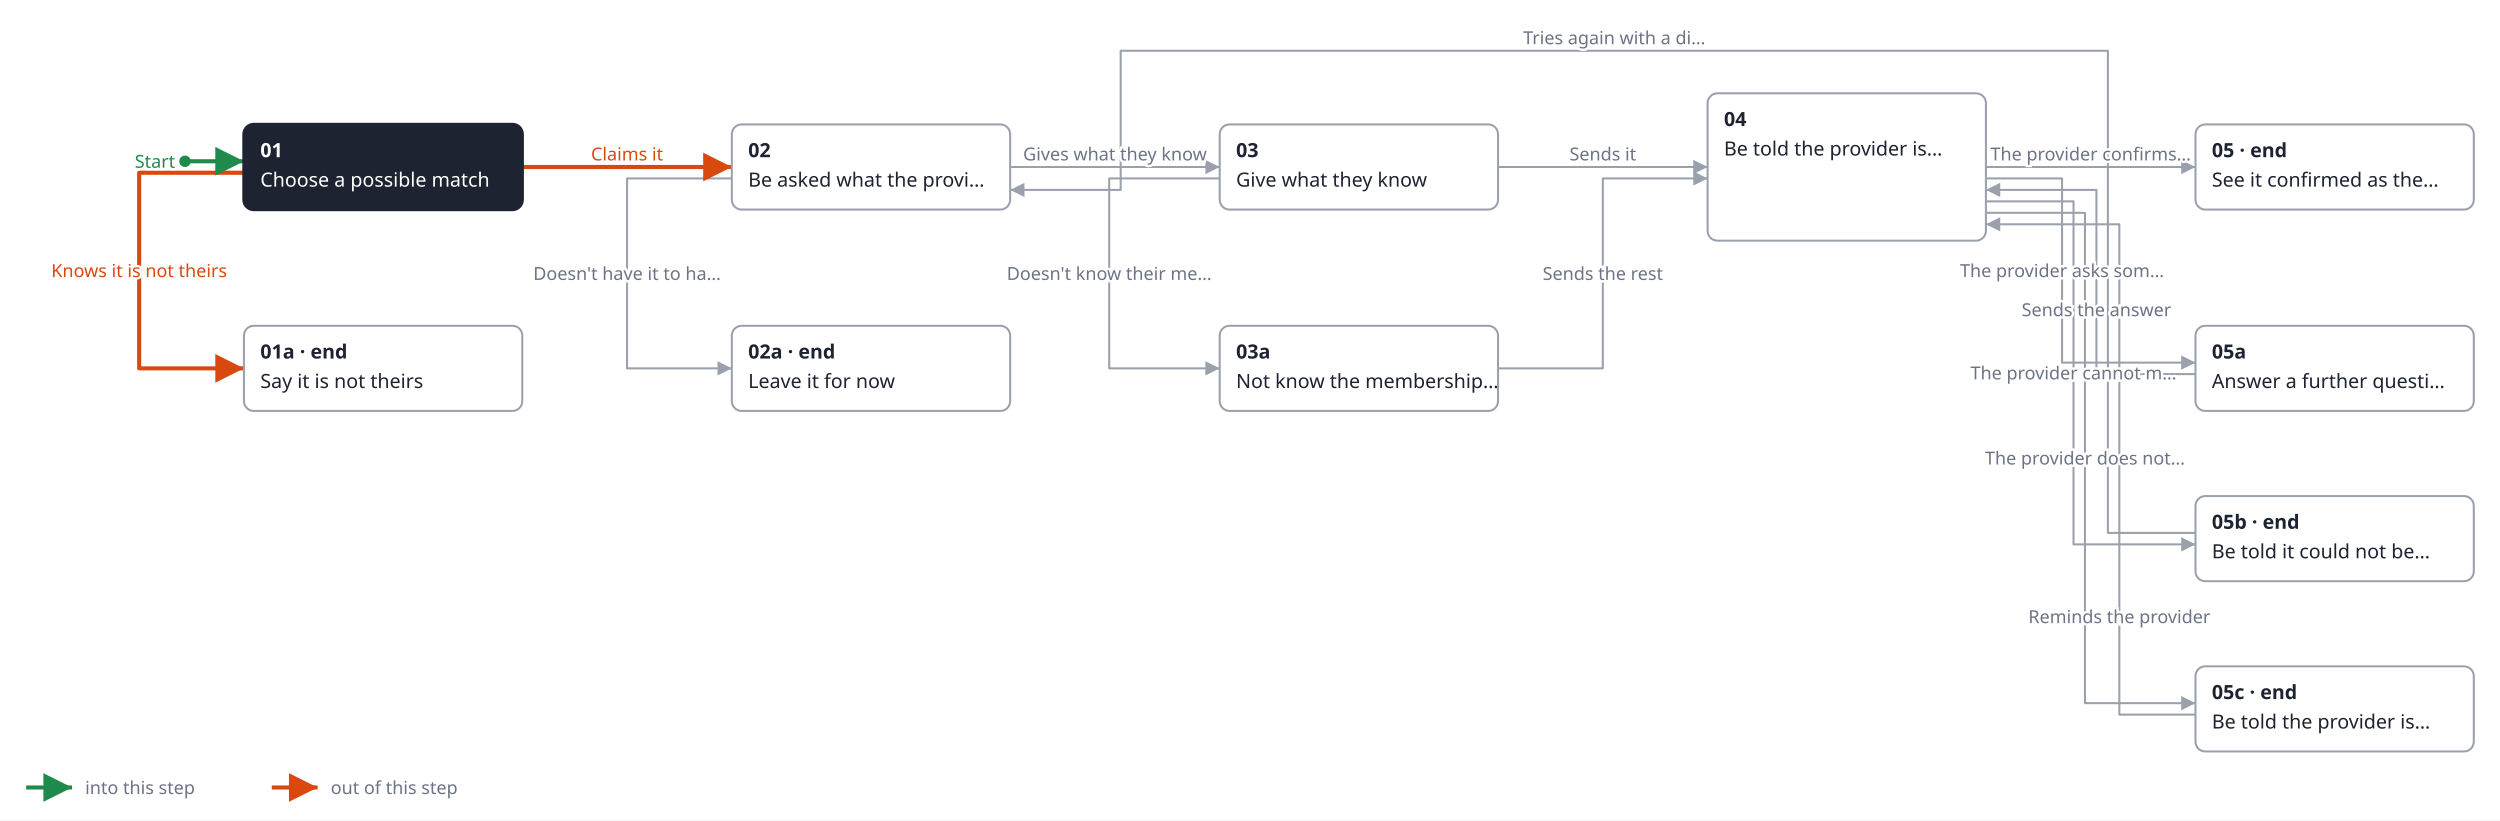
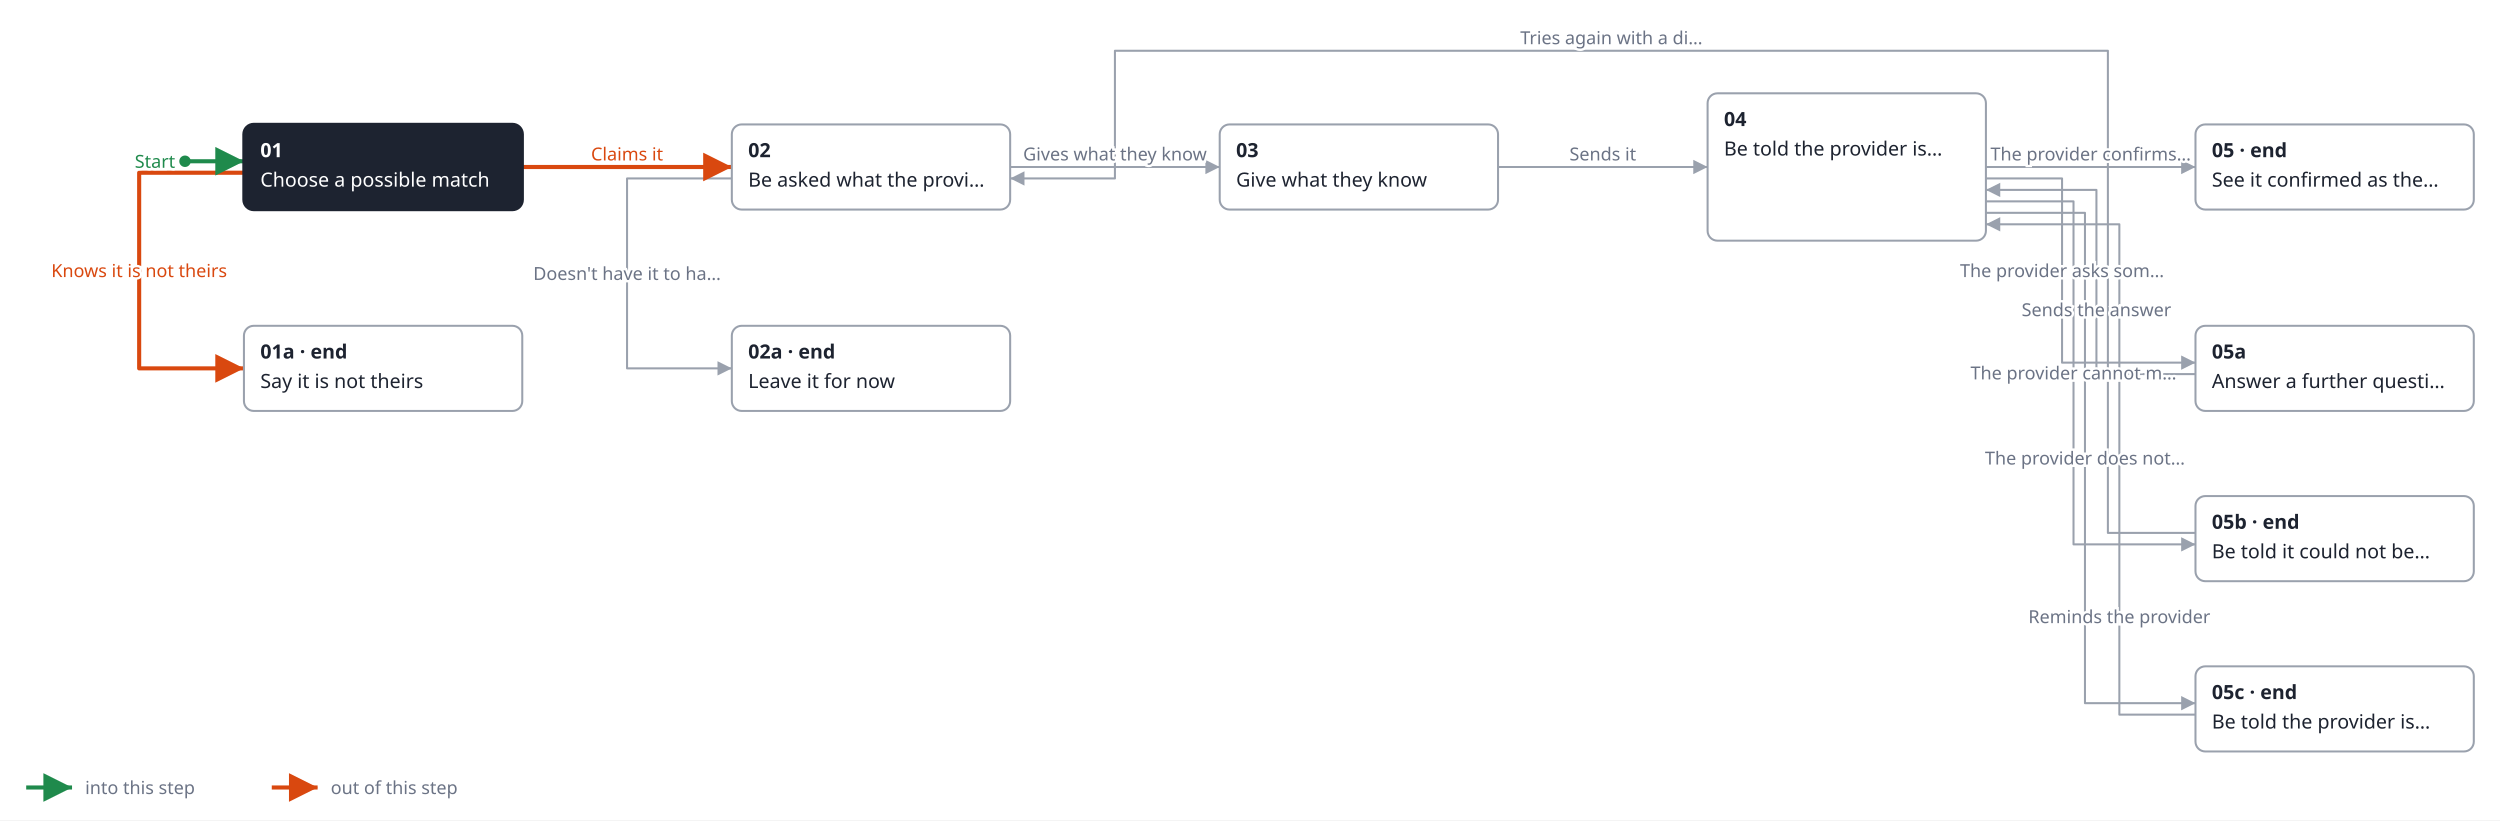
<svg xmlns="http://www.w3.org/2000/svg" width="1527" height="501" viewBox="0 0 1527 501" font-family="sans-serif">
  <defs>
    <marker id="arrow-in" viewBox="0 0 10 10" refX="10" refY="5" markerWidth="7" markerHeight="7" orient="auto-start-reverse">
      <path d="M0,0 L10,5 L0,10 z" fill="#1f8a4c" />
    </marker>
    <marker id="arrow-out" viewBox="0 0 10 10" refX="10" refY="5" markerWidth="7" markerHeight="7" orient="auto-start-reverse">
      <path d="M0,0 L10,5 L0,10 z" fill="#d9480f" />
    </marker>
    <marker id="arrow-line" viewBox="0 0 10 10" refX="10" refY="5" markerWidth="7" markerHeight="7" orient="auto-start-reverse">
      <path d="M0,0 L10,5 L0,10 z" fill="#9aa1ad" />
    </marker>
  </defs>
  <rect width="1527" height="501" fill="#ffffff" />
  <g transform="translate(21,5)">
    <path d="M596,97 L724,97" fill="none" stroke="#9aa1ad" stroke-width="1.25" stroke-linejoin="round" marker-end="url(#arrow-line)" />
    <path d="M426,104 L362,104 L362,220 L426,220" fill="none" stroke="#9aa1ad" stroke-width="1.25" stroke-linejoin="round" marker-end="url(#arrow-line)" />
    <path d="M894,97 L1022,97" fill="none" stroke="#9aa1ad" stroke-width="1.25" stroke-linejoin="round" marker-end="url(#arrow-line)" />
-     <path d="M724,104 L656.5,104 L656.5,220 L724,220" fill="none" stroke="#9aa1ad" stroke-width="1.25" stroke-linejoin="round" marker-end="url(#arrow-line)" />
-     <path d="M894,220 L958,220 L958,104 L1022,104" fill="none" stroke="#9aa1ad" stroke-width="1.25" stroke-linejoin="round" marker-end="url(#arrow-line)" />
    <path d="M1192,97 L1320,97" fill="none" stroke="#9aa1ad" stroke-width="1.25" stroke-linejoin="round" marker-end="url(#arrow-line)" />
    <path d="M1192,104 L1238.5,104 L1238.5,216.5 L1320,216.5" fill="none" stroke="#9aa1ad" stroke-width="1.25" stroke-linejoin="round" marker-end="url(#arrow-line)" />
    <path d="M1192,118 L1245.5,118 L1245.5,327.5 L1320,327.5" fill="none" stroke="#9aa1ad" stroke-width="1.25" stroke-linejoin="round" marker-end="url(#arrow-line)" />
    <path d="M1192,125 L1252.5,125 L1252.5,424.5 L1320,424.5" fill="none" stroke="#9aa1ad" stroke-width="1.25" stroke-linejoin="round" marker-end="url(#arrow-line)" />
    <path d="M1320,223.5 L1259.5,223.5 L1259.5,111 L1192,111" fill="none" stroke="#9aa1ad" stroke-width="1.25" stroke-linejoin="round" marker-end="url(#arrow-line)" />
-     <path d="M1320,320.5 L1266.5,320.5 L1266.5,26 L663.5,26 L663.5,111 L596,111" fill="none" stroke="#9aa1ad" stroke-width="1.25" stroke-linejoin="round" marker-end="url(#arrow-line)" />
+     <path d="M1320,320.5 L1266.5,320.5 L1266.5,26 L660,26 L660,104 L596,104" fill="none" stroke="#9aa1ad" stroke-width="1.25" stroke-linejoin="round" marker-end="url(#arrow-line)" />
    <path d="M1320,431.5 L1273.5,431.5 L1273.5,132 L1192,132" fill="none" stroke="#9aa1ad" stroke-width="1.25" stroke-linejoin="round" marker-end="url(#arrow-line)" />
    <path d="M298,97 L426,97" fill="none" stroke="#d9480f" stroke-width="2.5" stroke-linejoin="round" marker-end="url(#arrow-out)" />
    <path d="M128,100.5 L64,100.5 L64,220 L128,220" fill="none" stroke="#d9480f" stroke-width="2.5" stroke-linejoin="round" marker-end="url(#arrow-out)" />
    <circle cx="92" cy="93.5" r="3.5" fill="#1f8a4c" />
    <path d="M92,93.5 L128,93.5" fill="none" stroke="#1f8a4c" stroke-width="2.5" marker-end="url(#arrow-in)" />
    <rect x="128" y="71" width="170" height="52" rx="6" fill="#1d2330" stroke="#1d2330" stroke-width="2" />
    <text x="138" y="91" font-size="12" font-weight="bold" fill="#ffffff">01</text>
    <text x="138" y="109" font-size="12" fill="#ffffff">Choose a possible match</text>
    <rect x="128" y="194" width="170" height="52" rx="6" fill="#ffffff" stroke="#9aa1ad" stroke-width="1.25" />
    <text x="138" y="214" font-size="12" font-weight="bold" fill="#1d2330">01a · end</text>
    <text x="138" y="232" font-size="12" fill="#1d2330">Say it is not theirs</text>
    <rect x="426" y="71" width="170" height="52" rx="6" fill="#ffffff" stroke="#9aa1ad" stroke-width="1.25" />
    <text x="436" y="91" font-size="12" font-weight="bold" fill="#1d2330">02</text>
    <text x="436" y="109" font-size="12" fill="#1d2330">Be asked what the provi…</text>
    <rect x="426" y="194" width="170" height="52" rx="6" fill="#ffffff" stroke="#9aa1ad" stroke-width="1.25" />
    <text x="436" y="214" font-size="12" font-weight="bold" fill="#1d2330">02a · end</text>
    <text x="436" y="232" font-size="12" fill="#1d2330">Leave it for now</text>
    <rect x="724" y="71" width="170" height="52" rx="6" fill="#ffffff" stroke="#9aa1ad" stroke-width="1.25" />
    <text x="734" y="91" font-size="12" font-weight="bold" fill="#1d2330">03</text>
    <text x="734" y="109" font-size="12" fill="#1d2330">Give what they know</text>
-     <rect x="724" y="194" width="170" height="52" rx="6" fill="#ffffff" stroke="#9aa1ad" stroke-width="1.25" />
-     <text x="734" y="214" font-size="12" font-weight="bold" fill="#1d2330">03a</text>
-     <text x="734" y="232" font-size="12" fill="#1d2330">Not know the membership…</text>
    <rect x="1022" y="52" width="170" height="90" rx="6" fill="#ffffff" stroke="#9aa1ad" stroke-width="1.25" />
    <text x="1032" y="72" font-size="12" font-weight="bold" fill="#1d2330">04</text>
    <text x="1032" y="90" font-size="12" fill="#1d2330">Be told the provider is…</text>
    <rect x="1320" y="71" width="170" height="52" rx="6" fill="#ffffff" stroke="#9aa1ad" stroke-width="1.25" />
    <text x="1330" y="91" font-size="12" font-weight="bold" fill="#1d2330">05 · end</text>
    <text x="1330" y="109" font-size="12" fill="#1d2330">See it confirmed as the…</text>
    <rect x="1320" y="194" width="170" height="52" rx="6" fill="#ffffff" stroke="#9aa1ad" stroke-width="1.25" />
    <text x="1330" y="214" font-size="12" font-weight="bold" fill="#1d2330">05a</text>
    <text x="1330" y="232" font-size="12" fill="#1d2330">Answer a further questi…</text>
    <rect x="1320" y="298" width="170" height="52" rx="6" fill="#ffffff" stroke="#9aa1ad" stroke-width="1.25" />
    <text x="1330" y="318" font-size="12" font-weight="bold" fill="#1d2330">05b · end</text>
    <text x="1330" y="336" font-size="12" fill="#1d2330">Be told it could not be…</text>
    <rect x="1320" y="402" width="170" height="52" rx="6" fill="#ffffff" stroke="#9aa1ad" stroke-width="1.25" />
    <text x="1330" y="422" font-size="12" font-weight="bold" fill="#1d2330">05c · end</text>
    <text x="1330" y="440" font-size="12" fill="#1d2330">Be told the provider is…</text>
    <text x="660" y="93" font-size="11" text-anchor="middle" fill="#6b7385" stroke="#ffffff" stroke-width="3" paint-order="stroke">Gives what they know</text>
    <text x="362" y="166" font-size="11" text-anchor="middle" fill="#6b7385" stroke="#ffffff" stroke-width="3" paint-order="stroke">Doesn't have it to ha…</text>
    <text x="958" y="93" font-size="11" text-anchor="middle" fill="#6b7385" stroke="#ffffff" stroke-width="3" paint-order="stroke">Sends it</text>
-     <text x="656.5" y="166" font-size="11" text-anchor="middle" fill="#6b7385" stroke="#ffffff" stroke-width="3" paint-order="stroke">Doesn't know their me…</text>
-     <text x="958" y="166" font-size="11" text-anchor="middle" fill="#6b7385" stroke="#ffffff" stroke-width="3" paint-order="stroke">Sends the rest</text>
    <text x="1256" y="93" font-size="11" text-anchor="middle" fill="#6b7385" stroke="#ffffff" stroke-width="3" paint-order="stroke">The provider confirms…</text>
    <text x="1238.5" y="164.25" font-size="11" text-anchor="middle" fill="#6b7385" stroke="#ffffff" stroke-width="3" paint-order="stroke">The provider asks som…</text>
    <text x="1245.5" y="226.75" font-size="11" text-anchor="middle" fill="#6b7385" stroke="#ffffff" stroke-width="3" paint-order="stroke">The provider cannot m…</text>
    <text x="1252.5" y="278.75" font-size="11" text-anchor="middle" fill="#6b7385" stroke="#ffffff" stroke-width="3" paint-order="stroke">The provider does not…</text>
    <text x="1259.5" y="188.125" font-size="11" text-anchor="middle" fill="#6b7385" stroke="#ffffff" stroke-width="3" paint-order="stroke">Sends the answer</text>
-     <text x="965" y="22" font-size="11" text-anchor="middle" fill="#6b7385" stroke="#ffffff" stroke-width="3" paint-order="stroke">Tries again with a di…</text>
+     <text x="963.25" y="22" font-size="11" text-anchor="middle" fill="#6b7385" stroke="#ffffff" stroke-width="3" paint-order="stroke">Tries again with a di…</text>
    <text x="1273.5" y="375.6" font-size="11" text-anchor="middle" fill="#6b7385" stroke="#ffffff" stroke-width="3" paint-order="stroke">Reminds the provider</text>
    <text x="362" y="93" font-size="11" text-anchor="middle" fill="#d9480f" stroke="#ffffff" stroke-width="3" paint-order="stroke">Claims it</text>
    <text x="64" y="164.25" font-size="11" text-anchor="middle" fill="#d9480f" stroke="#ffffff" stroke-width="3" paint-order="stroke">Knows it is not theirs</text>
    <text x="86" y="97.5" font-size="11" text-anchor="end" fill="#1f8a4c" stroke="#ffffff" stroke-width="3" paint-order="stroke">Start</text>
  </g>
  <path d="M16,481 L44,481" stroke="#1f8a4c" stroke-width="2.5" marker-end="url(#arrow-in)" />
  <text x="52" y="485" font-size="11" fill="#6b7385">into this step</text>
  <path d="M166,481 L194,481" stroke="#d9480f" stroke-width="2.5" marker-end="url(#arrow-out)" />
  <text x="202" y="485" font-size="11" fill="#6b7385">out of this step</text>
</svg>
